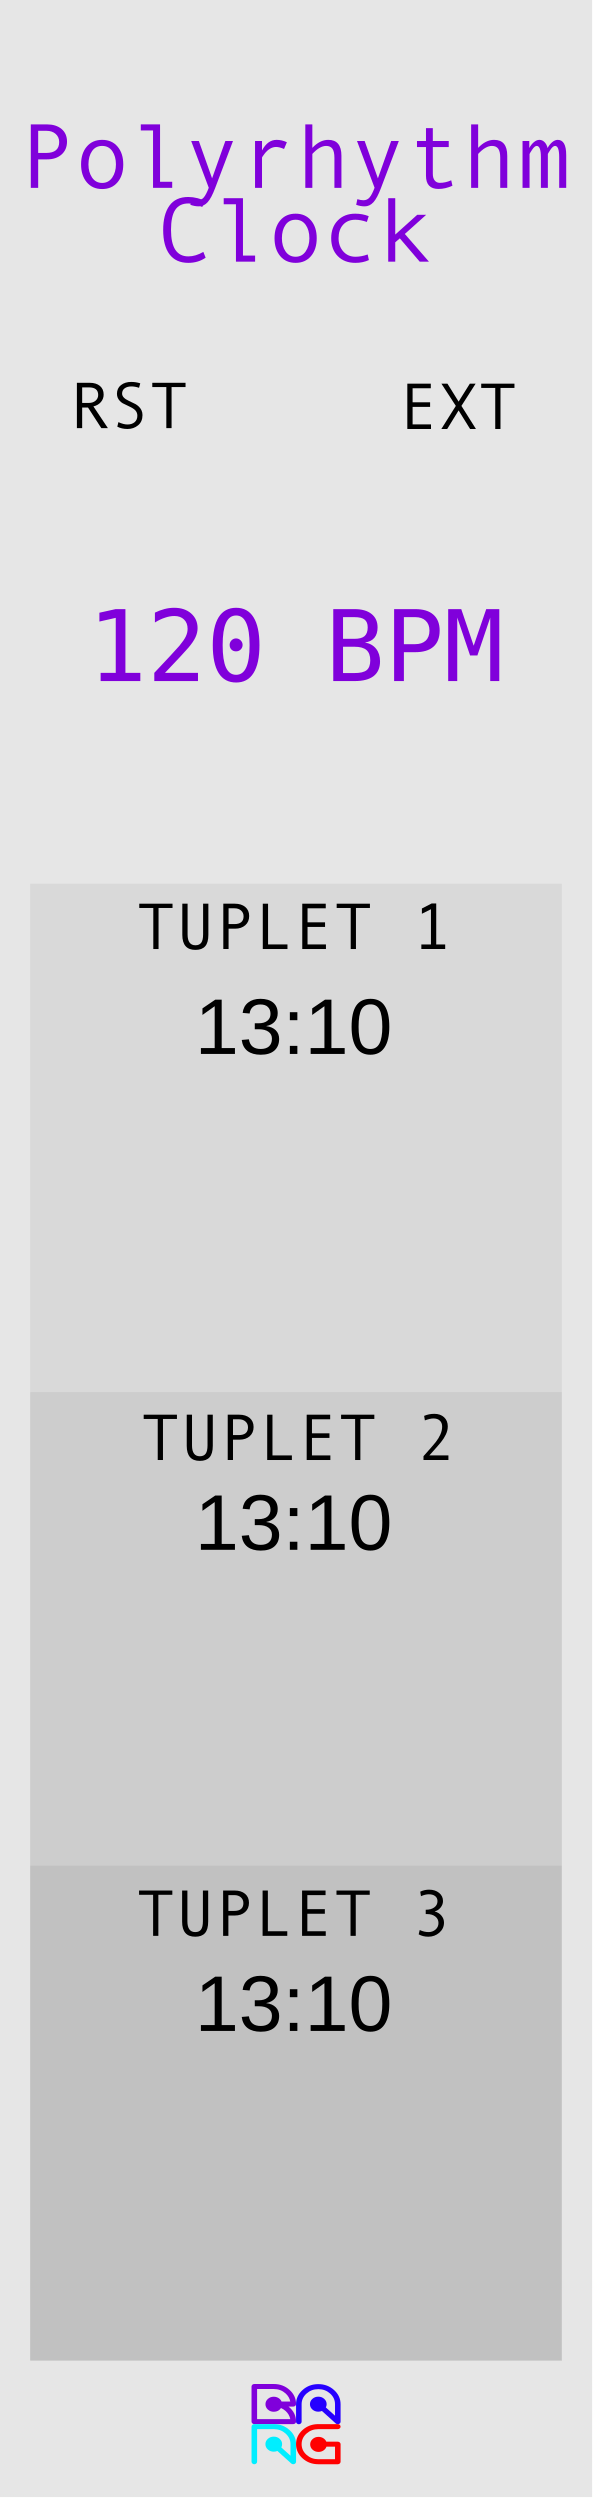
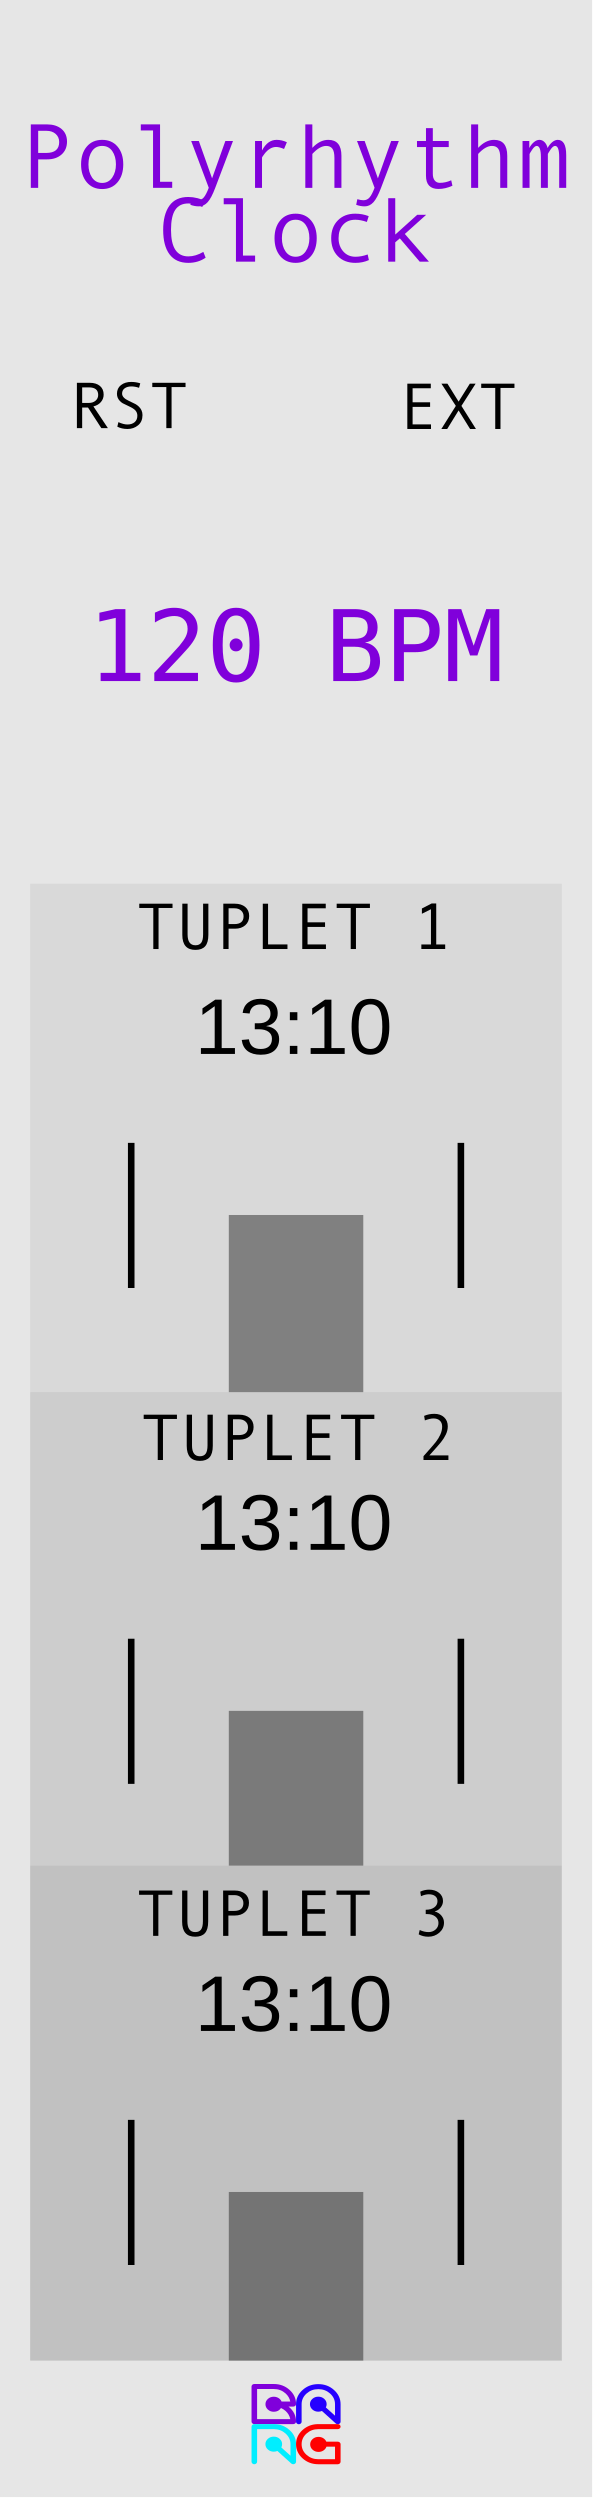
- <svg xmlns="http://www.w3.org/2000/svg" width="100%" height="100%" viewBox="0 0 90 380" version="1.1" xml:space="preserve" style="fill-rule:evenodd;clip-rule:evenodd;stroke-linejoin:round;stroke-miterlimit:2;">
+ <svg xmlns="http://www.w3.org/2000/svg" width="100%" height="100%" viewBox="0 0 90 380" version="1.1" xml:space="preserve" style="fill-rule:evenodd;clip-rule:evenodd;stroke-linejoin:round;stroke-miterlimit:1.5;">
  <rect id="PolyClock" x="0" y="0" width="90" height="379.559" style="fill:none;" />
  <clipPath id="_clip1">
    <rect x="0" y="0" width="90" height="379.559" />
  </clipPath>
  <g clip-path="url(#_clip1)">
    <g id="Layer1">
      <rect id="background" x="0" y="0" width="90" height="379.559" style="fill:#e6e6e6;" />
-       <rect x="4.599" y="134.331" width="80.802" height="224.481" style="fill:#282828;fill-opacity:0.07;" />
-       <rect x="4.599" y="211.605" width="80.802" height="147.208" style="fill:#282828;fill-opacity:0.07;" />
-       <rect x="4.599" y="283.576" width="80.802" height="75.237" style="fill:#282828;fill-opacity:0.07;" />
+       <g>
+         <rect x="4.599" y="134.331" width="80.802" height="224.481" style="fill:#282828;fill-opacity:0.07;" />
+         <rect x="4.599" y="211.605" width="80.802" height="147.208" style="fill:#282828;fill-opacity:0.07;" />
+         <rect x="4.599" y="283.576" width="80.802" height="75.237" style="fill:#282828;fill-opacity:0.07;" />
+       </g>
+       <rect x="34.779" y="333.181" width="20.441" height="25.632" style="fill:#282828;fill-opacity:0.5;" />
+       <rect x="34.779" y="260.05" width="20.441" height="23.526" style="fill:#282828;fill-opacity:0.5;" />
+       <rect x="34.779" y="184.679" width="20.441" height="26.926" style="fill:#282828;fill-opacity:0.5;" />
      <g id="Logo">
        <path d="M43.856,365.802l0.718,-0c0.117,-0 0.217,-0.038 0.301,-0.113c0.083,-0.076 0.125,-0.166 0.125,-0.272c0,-0.841 -0.331,-1.56 -0.992,-2.155c-0.661,-0.596 -1.458,-0.893 -2.392,-0.893l-2.958,-0c-0.117,-0 -0.218,0.037 -0.301,0.112c-0.084,0.076 -0.125,0.166 -0.125,0.272l-0,5.335c-0,0.102 0.041,0.19 0.125,0.265c0.083,0.076 0.184,0.113 0.301,0.113l5.916,0c0.117,0 0.217,-0.037 0.301,-0.113c0.083,-0.075 0.125,-0.163 0.125,-0.265c0,-0.915 -0.381,-1.677 -1.144,-2.286Zm-0.447,-2.001c0.384,0.346 0.621,0.757 0.711,1.232l-1.32,0c-0.09,-0.215 -0.243,-0.391 -0.46,-0.527c-0.217,-0.136 -0.458,-0.205 -0.724,-0.205c-0.352,0 -0.651,0.112 -0.897,0.336c-0.246,0.223 -0.369,0.492 -0.369,0.805c0,0.317 0.123,0.587 0.369,0.811c0.246,0.223 0.545,0.335 0.897,0.335c0.483,0 0.848,-0.189 1.096,-0.567c0.257,0.114 0.49,0.262 0.697,0.445c0.384,0.346 0.621,0.758 0.711,1.238l-5.042,-0l-0,-4.573l2.538,-0c0.699,-0 1.297,0.223 1.793,0.67Z" style="fill:#8000db;fill-rule:nonzero;" />
        <path d="M50.773,363.283c-0.658,-0.597 -1.455,-0.896 -2.389,-0.896c-0.934,-0 -1.731,0.298 -2.392,0.893c-0.661,0.596 -0.992,1.314 -0.992,2.156l0,2.67c0,0.102 0.042,0.19 0.125,0.266c0.084,0.075 0.182,0.112 0.295,0.112c0.117,0 0.217,-0.037 0.301,-0.112c0.083,-0.076 0.125,-0.164 0.125,-0.266l0,-2.67c0,-0.63 0.248,-1.169 0.745,-1.616c0.496,-0.447 1.094,-0.671 1.793,-0.671c0.7,0 1.297,0.224 1.794,0.671c0.496,0.447 0.744,0.986 0.744,1.616l0,1.75l-1.394,-1.256c0.081,-0.155 0.122,-0.32 0.122,-0.494c-0,-0.317 -0.123,-0.587 -0.369,-0.808c-0.246,-0.222 -0.545,-0.333 -0.897,-0.333c-0.352,0 -0.652,0.111 -0.9,0.333c-0.248,0.221 -0.372,0.491 -0.372,0.808c-0,0.317 0.124,0.586 0.372,0.808c0.248,0.221 0.548,0.332 0.9,0.332c0.194,-0 0.377,-0.037 0.548,-0.11l2.112,1.909c0.086,0.073 0.185,0.109 0.298,0.109c0.117,0 0.218,-0.037 0.301,-0.112c0.084,-0.076 0.125,-0.164 0.125,-0.266l0,-2.67c0,-0.842 -0.331,-1.559 -0.995,-2.153Z" style="fill:#2600ff;fill-rule:nonzero;" />
        <path d="M44.005,369.363c-0.659,-0.598 -1.455,-0.897 -2.389,-0.897l-2.965,0c-0.113,0 -0.211,0.038 -0.294,0.113c-0.084,0.075 -0.125,0.166 -0.125,0.271l-0,5.33c-0,0.105 0.041,0.196 0.125,0.271c0.083,0.075 0.181,0.113 0.294,0.113c0.118,-0 0.218,-0.038 0.301,-0.113c0.084,-0.075 0.126,-0.166 0.126,-0.271l-0,-4.952l2.538,0c0.699,0 1.297,0.224 1.793,0.671c0.497,0.447 0.745,0.986 0.745,1.616l-0,1.75l-1.394,-1.256c0.081,-0.155 0.121,-0.319 0.121,-0.494c0,-0.317 -0.122,-0.587 -0.368,-0.811c-0.246,-0.224 -0.545,-0.335 -0.897,-0.335c-0.352,-0 -0.652,0.111 -0.9,0.335c-0.249,0.224 -0.373,0.494 -0.373,0.811c0,0.317 0.124,0.586 0.373,0.808c0.248,0.221 0.548,0.332 0.9,0.332c0.194,0 0.377,-0.036 0.548,-0.109l2.112,1.908c0.086,0.073 0.185,0.11 0.298,0.11c0.117,-0 0.217,-0.038 0.301,-0.113c0.083,-0.075 0.125,-0.166 0.125,-0.271l0,-2.665c0,-0.841 -0.332,-1.559 -0.995,-2.152Z" style="fill:#0ef;fill-rule:nonzero;" />
        <path d="M51.342,371.137l-1.739,-0c-0.095,-0.22 -0.25,-0.396 -0.464,-0.531c-0.214,-0.134 -0.455,-0.201 -0.721,-0.201c-0.352,0 -0.652,0.111 -0.9,0.333c-0.248,0.221 -0.372,0.49 -0.372,0.807c-0,0.318 0.124,0.588 0.372,0.811c0.248,0.224 0.548,0.336 0.9,0.336c0.28,-0 0.53,-0.074 0.751,-0.223c0.221,-0.148 0.373,-0.34 0.454,-0.576l1.299,0l0,1.909l-2.538,-0c-0.699,-0 -1.297,-0.224 -1.793,-0.671c-0.497,-0.447 -0.745,-0.986 -0.745,-1.616c0,-0.63 0.248,-1.169 0.745,-1.616c0.496,-0.447 1.094,-0.671 1.793,-0.671l2.958,0c0.117,0 0.218,-0.037 0.301,-0.112c0.084,-0.076 0.125,-0.164 0.125,-0.266c0,-0.105 -0.041,-0.196 -0.125,-0.271c-0.083,-0.075 -0.184,-0.113 -0.301,-0.113l-2.958,0c-0.934,0 -1.731,0.298 -2.392,0.893c-0.661,0.596 -0.992,1.315 -0.992,2.156c0,0.841 0.331,1.56 0.992,2.156c0.661,0.595 1.458,0.893 2.392,0.893l2.958,-0c0.117,-0 0.218,-0.038 0.301,-0.113c0.084,-0.075 0.125,-0.166 0.125,-0.271l0,-2.665c0,-0.106 -0.041,-0.195 -0.125,-0.268c-0.083,-0.073 -0.184,-0.11 -0.301,-0.11Z" style="fill:#f00;fill-rule:nonzero;" />
      </g>
      <g>
        <path d="M26.194,288.009l-2.124,0l-0,6.24l-0.796,0l-0,-6.24l-2.134,0l0,-0.649l5.054,-0l-0,0.649Z" style="fill-rule:nonzero;" />
        <path d="M31.643,292.081c0,0.798 -0.162,1.381 -0.486,1.748c-0.324,0.368 -0.816,0.552 -1.477,0.552c-1.331,0 -1.997,-0.76 -1.997,-2.28l0,-4.741l0.801,-0l-0,4.668c-0,1.1 0.399,1.65 1.196,1.65c0.401,0 0.694,-0.13 0.882,-0.391c0.187,-0.26 0.28,-0.683 0.28,-1.269l0,-4.658l0.801,-0l0,4.721Z" style="fill-rule:nonzero;" />
        <path d="M33.914,287.36l1.748,-0c0.66,-0 1.189,0.166 1.587,0.498c0.397,0.332 0.595,0.789 0.595,1.372c0,0.586 -0.198,1.054 -0.593,1.404c-0.396,0.35 -0.914,0.525 -1.555,0.525l-0.982,-0l0,3.09l-0.8,0l-0,-6.889Zm0.8,3.1l0.869,0c0.941,0 1.412,-0.394 1.412,-1.181c-0,-0.365 -0.128,-0.66 -0.384,-0.884c-0.255,-0.225 -0.585,-0.337 -0.988,-0.337l-0.909,-0l0,2.402Z" style="fill-rule:nonzero;" />
        <path d="M43.665,294.249l-3.75,0l-0,-6.889l0.8,-0l0,6.191l2.95,0l-0,0.698Z" style="fill-rule:nonzero;" />
        <path d="M49.514,294.249l-3.598,0l-0,-6.889l3.569,-0l-0,0.698l-2.769,-0l0,2.134l2.661,-0l0,0.698l-2.661,-0l0,2.661l2.798,0l0,0.698Z" style="fill-rule:nonzero;" />
        <path d="M56.199,288.009l-2.124,0l-0,6.24l-0.796,0l-0,-6.24l-2.134,0l0,-0.649l5.054,-0l-0,0.649Z" style="fill-rule:nonzero;" />
        <path d="M66.096,290.548c0.42,0.117 0.757,0.331 1.011,0.642c0.254,0.311 0.381,0.66 0.381,1.048c-0,0.605 -0.236,1.114 -0.708,1.526c-0.472,0.411 -1.029,0.617 -1.67,0.617c-0.547,0 -1.037,-0.12 -1.47,-0.361l0.156,-0.659c0.453,0.211 0.9,0.317 1.343,0.317c0.417,0 0.772,-0.129 1.067,-0.388c0.295,-0.259 0.442,-0.592 0.442,-0.999c-0,-0.4 -0.158,-0.726 -0.474,-0.976c-0.315,-0.251 -0.734,-0.376 -1.255,-0.376l-0.21,-0l0,-0.659l0.059,-0c0.501,-0 0.915,-0.118 1.24,-0.354c0.326,-0.236 0.489,-0.555 0.489,-0.955c-0,-0.325 -0.118,-0.58 -0.352,-0.764c-0.234,-0.184 -0.557,-0.276 -0.967,-0.276c-0.355,0 -0.752,0.096 -1.191,0.288l-0.108,-0.688c0.443,-0.202 0.889,-0.303 1.338,-0.303c0.616,-0 1.123,0.162 1.521,0.486c0.399,0.324 0.598,0.739 0.598,1.247c0,0.352 -0.121,0.68 -0.363,0.984c-0.243,0.305 -0.535,0.496 -0.877,0.574l0,0.029Z" style="fill-rule:nonzero;" />
      </g>
      <g>
        <path d="M31.256,39.17c-0.756,0.524 -1.633,0.786 -2.631,0.786c-1.249,0 -2.198,-0.428 -2.848,-1.285c-0.649,-0.857 -0.974,-2.096 -0.974,-3.719c0,-1.568 0.315,-2.795 0.944,-3.681c0.628,-0.886 1.588,-1.33 2.878,-1.33c0.464,0 0.925,0.06 1.38,0.178c0.456,0.119 0.823,0.276 1.101,0.472l-0.369,0.882c-0.643,-0.365 -1.347,-0.547 -2.112,-0.547c-0.889,-0 -1.55,0.322 -1.983,0.967c-0.433,0.645 -0.649,1.665 -0.649,3.059c-0,2.68 0.877,4.02 2.632,4.02c0.742,-0 1.503,-0.228 2.283,-0.684l0.348,0.882Z" style="fill:#8000db;fill-rule:nonzero;" />
        <path d="M38.776,39.771l-2.912,0l-0,-8.722l-1.86,-0l0,-0.923l2.926,-0l0,8.723l1.846,-0l-0,0.922Z" style="fill:#8000db;fill-rule:nonzero;" />
        <path d="M44.935,32.478c0.98,-0 1.759,0.341 2.338,1.025c0.579,0.684 0.868,1.584 0.868,2.7c0,1.126 -0.289,2.033 -0.868,2.721c-0.579,0.688 -1.358,1.032 -2.338,1.032c-0.984,0 -1.765,-0.343 -2.341,-1.029c-0.577,-0.686 -0.865,-1.594 -0.865,-2.724c0,-1.121 0.289,-2.022 0.868,-2.703c0.579,-0.682 1.358,-1.022 2.338,-1.022Zm0,6.548c0.647,0 1.158,-0.273 1.531,-0.82c0.374,-0.547 0.561,-1.21 0.561,-1.989c-0,-0.821 -0.185,-1.495 -0.554,-2.024c-0.369,-0.528 -0.882,-0.793 -1.538,-0.793c-0.661,0 -1.173,0.261 -1.538,0.783c-0.365,0.522 -0.547,1.2 -0.547,2.034c0,0.793 0.185,1.459 0.554,1.999c0.369,0.54 0.879,0.81 1.531,0.81Z" style="fill:#8000db;fill-rule:nonzero;" />
        <path d="M56.071,39.532c-0.62,0.283 -1.301,0.424 -2.044,0.424c-1.121,0 -2.016,-0.341 -2.683,-1.022c-0.668,-0.681 -1.002,-1.587 -1.002,-2.717c0,-1.13 0.336,-2.036 1.009,-2.717c0.672,-0.682 1.555,-1.022 2.649,-1.022c0.715,-0 1.396,0.125 2.043,0.376l-0.28,0.881c-0.647,-0.223 -1.23,-0.335 -1.75,-0.335c-0.784,0 -1.405,0.253 -1.863,0.759c-0.458,0.506 -0.687,1.192 -0.687,2.058c0,0.793 0.237,1.459 0.711,1.999c0.474,0.54 1.092,0.81 1.853,0.81c0.601,0 1.221,-0.116 1.859,-0.348l0.185,0.854Z" style="fill:#8000db;fill-rule:nonzero;" />
        <path d="M65.197,39.771l-1.402,0l-3.021,-3.541l-0.697,0.602l-0,2.939l-1.067,0l0,-9.645l1.067,-0l-0,5.53l3.342,-3.008l1.361,0l-3.247,2.913l3.664,4.21Z" style="fill:#8000db;fill-rule:nonzero;" />
      </g>
      <g>
        <path d="M4.682,18.906l2.447,-0c0.925,-0 1.666,0.232 2.222,0.697c0.556,0.465 0.834,1.105 0.834,1.921c-0,0.82 -0.277,1.476 -0.831,1.965c-0.554,0.49 -1.279,0.735 -2.177,0.735l-1.374,0l-0,4.327l-1.121,0l-0,-9.645Zm1.121,4.341l1.217,-0c1.317,-0 1.975,-0.552 1.975,-1.655c0,-0.51 -0.179,-0.922 -0.537,-1.237c-0.357,-0.314 -0.819,-0.471 -1.384,-0.471l-1.271,-0l-0,3.363Z" style="fill:#8000db;fill-rule:nonzero;" />
        <path d="M15.53,21.258c0.98,-0 1.759,0.341 2.338,1.025c0.579,0.684 0.868,1.584 0.868,2.7c0,1.126 -0.289,2.033 -0.868,2.721c-0.579,0.688 -1.358,1.032 -2.338,1.032c-0.984,0 -1.765,-0.343 -2.341,-1.029c-0.577,-0.686 -0.865,-1.594 -0.865,-2.724c0,-1.121 0.29,-2.022 0.868,-2.703c0.579,-0.682 1.358,-1.022 2.338,-1.022Zm0,6.548c0.647,0 1.158,-0.273 1.532,-0.82c0.373,-0.547 0.56,-1.21 0.56,-1.989c0,-0.821 -0.184,-1.495 -0.554,-2.024c-0.369,-0.528 -0.881,-0.793 -1.538,-0.793c-0.661,0 -1.173,0.261 -1.538,0.783c-0.364,0.522 -0.547,1.2 -0.547,2.034c0,0.793 0.185,1.459 0.554,1.999c0.369,0.54 0.88,0.81 1.531,0.81Z" style="fill:#8000db;fill-rule:nonzero;" />
        <path d="M26.174,28.551l-2.912,0l-0,-8.722l-1.86,-0l0,-0.923l2.926,-0l0,8.723l1.846,-0l-0,0.922Z" style="fill:#8000db;fill-rule:nonzero;" />
        <path d="M35.416,21.428l-2.7,7.123c-0.392,1.049 -0.781,1.78 -1.166,2.195c-0.385,0.415 -0.823,0.622 -1.316,0.622c-0.437,-0 -0.87,-0.08 -1.298,-0.239l0.177,-0.855c0.347,0.11 0.657,0.164 0.93,0.164c0.383,0 0.697,-0.148 0.943,-0.444c0.246,-0.296 0.495,-0.782 0.745,-1.456l-2.672,-7.11l1.162,0l2.016,5.681l2.017,-5.681l1.162,0Z" style="fill:#8000db;fill-rule:nonzero;" />
        <path d="M43.605,21.62l-0.43,1.025c-0.47,-0.205 -0.875,-0.307 -1.217,-0.307c-0.314,-0 -0.622,0.09 -0.923,0.27c-0.301,0.18 -0.577,0.437 -0.83,0.772c-0.253,0.335 -0.38,0.523 -0.38,0.564l0,4.607l-1.059,0l-0,-7.123l1.059,0l0,1.443c0.57,-1.076 1.308,-1.613 2.215,-1.613c0.538,-0 1.06,0.12 1.565,0.362Z" style="fill:#8000db;fill-rule:nonzero;" />
        <path d="M51.897,28.551l-1.066,0l0,-4.566c0,-0.633 -0.101,-1.093 -0.304,-1.377c-0.203,-0.285 -0.521,-0.428 -0.954,-0.428c-0.651,0 -1.351,0.406 -2.098,1.217l-0,5.154l-1.067,0l0,-9.645l1.067,-0l-0,3.568c0.765,-0.811 1.572,-1.216 2.42,-1.216c1.335,-0 2.002,0.806 2.002,2.419l0,4.874Z" style="fill:#8000db;fill-rule:nonzero;" />
        <path d="M60.62,21.428l-2.7,7.123c-0.392,1.049 -0.781,1.78 -1.166,2.195c-0.385,0.415 -0.823,0.622 -1.316,0.622c-0.437,-0 -0.87,-0.08 -1.298,-0.239l0.177,-0.855c0.347,0.11 0.657,0.164 0.93,0.164c0.383,0 0.697,-0.148 0.943,-0.444c0.247,-0.296 0.495,-0.782 0.746,-1.456l-2.673,-7.11l1.162,0l2.016,5.681l2.017,-5.681l1.162,0Z" style="fill:#8000db;fill-rule:nonzero;" />
        <path d="M68.769,28.23c-0.716,0.328 -1.42,0.492 -2.113,0.492c-1.271,0 -1.907,-0.672 -1.907,-2.016l0,-4.355l-1.367,0l-0,-0.923l1.367,0l0,-1.948l1.039,0l0,1.948l2.42,0l0,0.923l-2.42,0l0,4.075c0,0.432 0.096,0.769 0.287,1.008c0.192,0.239 0.451,0.359 0.779,0.359c0.584,-0 1.16,-0.13 1.73,-0.39l0.185,0.827Z" style="fill:#8000db;fill-rule:nonzero;" />
        <path d="M77.102,28.551l-1.067,0l0,-4.566c0,-0.633 -0.101,-1.093 -0.304,-1.377c-0.203,-0.285 -0.521,-0.428 -0.954,-0.428c-0.651,0 -1.351,0.406 -2.098,1.217l-0,5.154l-1.067,0l0,-9.645l1.067,-0l-0,3.568c0.765,-0.811 1.572,-1.216 2.42,-1.216c1.335,-0 2.003,0.806 2.003,2.419l-0,4.874Z" style="fill:#8000db;fill-rule:nonzero;" />
        <path d="M86.063,28.551l-1.066,0l0,-4.675c0,-1.131 -0.21,-1.696 -0.629,-1.696c-0.214,0 -0.45,0.195 -0.707,0.585c-0.258,0.39 -0.387,0.605 -0.387,0.646l0,5.14l-1.059,0l-0,-4.675c-0,-1.131 -0.212,-1.696 -0.636,-1.696c-0.21,0 -0.443,0.195 -0.701,0.585c-0.257,0.39 -0.386,0.605 -0.386,0.646l0,5.14l-1.066,0l-0,-7.123l1.025,0l0,1.074c0.201,-0.379 0.439,-0.68 0.715,-0.906c0.275,-0.226 0.55,-0.338 0.823,-0.338c0.287,-0 0.545,0.112 0.773,0.338c0.228,0.226 0.385,0.527 0.471,0.906c0.201,-0.379 0.44,-0.68 0.718,-0.906c0.278,-0.226 0.552,-0.338 0.82,-0.338c0.862,-0 1.292,0.77 1.292,2.31l0,4.983Z" style="fill:#8000db;fill-rule:nonzero;" />
      </g>
      <g>
        <path d="M26.895,215.682l-2.124,0l-0,6.24l-0.796,0l-0,-6.24l-2.134,0l-0,-0.649l5.054,-0l-0,0.649Z" style="fill-rule:nonzero;" />
        <path d="M32.344,219.754c-0,0.798 -0.162,1.381 -0.486,1.748c-0.324,0.368 -0.816,0.552 -1.477,0.552c-1.332,0 -1.997,-0.76 -1.997,-2.28l-0,-4.741l0.801,-0l-0,4.668c-0,1.1 0.398,1.65 1.196,1.65c0.4,0 0.694,-0.13 0.881,-0.391c0.187,-0.26 0.281,-0.683 0.281,-1.269l-0,-4.658l0.801,-0l-0,4.721Z" style="fill-rule:nonzero;" />
        <path d="M34.614,215.033l1.748,-0c0.661,-0 1.19,0.166 1.587,0.498c0.397,0.332 0.596,0.789 0.596,1.372c-0,0.586 -0.198,1.054 -0.593,1.404c-0.396,0.35 -0.914,0.525 -1.556,0.525l-0.981,-0l0,3.09l-0.801,0l0,-6.889Zm0.801,3.1l0.869,0c0.941,0 1.411,-0.394 1.411,-1.181c0,-0.365 -0.127,-0.659 -0.383,-0.884c-0.256,-0.225 -0.585,-0.337 -0.989,-0.337l-0.908,-0l0,2.402Z" style="fill-rule:nonzero;" />
        <path d="M44.365,221.922l-3.75,0l0,-6.889l0.801,-0l0,6.191l2.949,0l0,0.698Z" style="fill-rule:nonzero;" />
        <path d="M50.215,221.922l-3.599,0l0,-6.889l3.57,-0l-0,0.698l-2.769,-0l-0,2.134l2.661,-0l0,0.698l-2.661,0l-0,2.661l2.798,0l-0,0.698Z" style="fill-rule:nonzero;" />
        <path d="M56.899,215.682l-2.124,0l0,6.24l-0.796,0l0,-6.24l-2.133,0l-0,-0.649l5.053,-0l0,0.649Z" style="fill-rule:nonzero;" />
        <path d="M68.159,221.922l-3.789,0l0,-0.581c0.96,-1.071 1.584,-1.788 1.87,-2.153c0.287,-0.365 0.519,-0.747 0.698,-1.147c0.18,-0.401 0.269,-0.8 0.269,-1.197c0,-0.384 -0.116,-0.687 -0.349,-0.908c-0.233,-0.221 -0.559,-0.332 -0.979,-0.332c-0.322,0 -0.755,0.099 -1.299,0.298l-0.112,-0.689c0.491,-0.208 1.006,-0.312 1.543,-0.312c0.615,-0 1.111,0.173 1.487,0.52c0.376,0.347 0.564,0.81 0.564,1.389c-0,0.413 -0.097,0.824 -0.291,1.231c-0.194,0.406 -0.442,0.797 -0.745,1.171c-0.302,0.375 -0.892,1.045 -1.767,2.012l2.9,0l0,0.698Z" style="fill-rule:nonzero;" />
      </g>
      <g>
        <path d="M26.223,138.012l-2.124,-0l0,6.24l-0.796,0l0,-6.24l-2.134,-0l0,-0.65l5.054,0l0,0.65Z" style="fill-rule:nonzero;" />
        <path d="M31.672,142.084c0,0.798 -0.162,1.38 -0.485,1.748c-0.324,0.368 -0.817,0.552 -1.478,0.552c-1.331,-0 -1.997,-0.76 -1.997,-2.28l0,-4.742l0.801,0l0,4.668c0,1.101 0.399,1.651 1.196,1.651c0.401,-0 0.695,-0.13 0.882,-0.391c0.187,-0.26 0.281,-0.683 0.281,-1.269l-0,-4.659l0.8,0l0,4.722Z" style="fill-rule:nonzero;" />
        <path d="M33.943,137.362l1.748,0c0.661,0 1.19,0.166 1.587,0.498c0.397,0.333 0.596,0.79 0.596,1.373c-0,0.586 -0.198,1.053 -0.594,1.403c-0.395,0.35 -0.914,0.525 -1.555,0.525l-0.981,0l-0,3.091l-0.801,0l-0,-6.89Zm0.801,3.101l0.869,0c0.941,0 1.411,-0.394 1.411,-1.182c-0,-0.364 -0.128,-0.659 -0.383,-0.883c-0.256,-0.225 -0.585,-0.337 -0.989,-0.337l-0.908,-0l-0,2.402Z" style="fill-rule:nonzero;" />
        <path d="M43.694,144.252l-3.75,0l-0,-6.89l0.801,0l-0,6.192l2.949,-0l-0,0.698Z" style="fill-rule:nonzero;" />
        <path d="M49.543,144.252l-3.598,0l-0,-6.89l3.569,0l0,0.699l-2.768,-0l-0,2.133l2.661,0l-0,0.699l-2.661,-0l-0,2.661l2.797,-0l0,0.698Z" style="fill-rule:nonzero;" />
        <path d="M56.228,138.012l-2.124,-0l0,6.24l-0.796,0l0,-6.24l-2.134,-0l0,-0.65l5.054,0l0,0.65Z" style="fill-rule:nonzero;" />
        <path d="M67.668,144.252l-3.623,0l0,-0.698l1.46,-0l0,-5.352l-1.377,0.689l0,-0.801l1.49,-0.767l0.688,0l0,6.231l1.362,-0l0,0.698Z" style="fill-rule:nonzero;" />
      </g>
      <text x="29.619px" y="160.196px" style="font-family:'ArialMT', 'Arial', sans-serif;font-size:12px;">13:10</text>
      <text x="29.619px" y="235.567px" style="font-family:'ArialMT', 'Arial', sans-serif;font-size:12px;">13:10</text>
      <text x="29.619px" y="308.698px" style="font-family:'ArialMT', 'Arial', sans-serif;font-size:12px;">13:10</text>
      <text x="13.312px" y="103.523px" style="font-family:'PTMono-Regular', 'PT Mono', monospace;font-size:15px;fill:#8000db;">120 BPM</text>
      <g>
        <path d="M65.512,65.206l-3.599,0l0,-6.889l3.569,-0l0,0.698l-2.768,-0l-0,2.134l2.661,-0l-0,0.698l-2.661,0l-0,2.661l2.798,0l-0,0.698Z" style="fill-rule:nonzero;" />
        <path d="M72.343,65.206l-0.889,0l-1.748,-2.822l-1.733,2.822l-0.889,0l2.202,-3.51l-2.192,-3.379l0.918,-0l1.694,2.729l1.709,-2.729l0.879,-0l-2.158,3.379l2.207,3.51Z" style="fill-rule:nonzero;" />
        <path d="M78.197,58.966l-2.124,0l0,6.24l-0.796,0l0,-6.24l-2.133,0l-0,-0.649l5.053,-0l0,0.649Z" style="fill-rule:nonzero;" />
      </g>
      <g>
        <path d="M16.4,65.075l-1.001,-0l-2.022,-3.13l-0.888,-0l-0,3.13l-0.801,-0l-0,-6.89l1.948,-0c0.655,-0 1.171,0.159 1.551,0.476c0.379,0.317 0.568,0.759 0.568,1.326c0,0.42 -0.138,0.793 -0.415,1.12c-0.276,0.327 -0.657,0.55 -1.142,0.667l2.202,3.301Zm-3.911,-3.829l1.011,0c0.423,0 0.766,-0.114 1.03,-0.344c0.263,-0.229 0.395,-0.518 0.395,-0.867c0,-0.768 -0.468,-1.152 -1.406,-1.152l-1.03,0l-0,2.363Z" style="fill-rule:nonzero;" />
        <path d="M21.136,58.947c-0.41,-0.14 -0.799,-0.21 -1.167,-0.21c-0.416,-0 -0.756,0.095 -1.018,0.285c-0.262,0.191 -0.393,0.462 -0.393,0.813c0,0.417 0.344,0.783 1.03,1.099c0.508,0.234 0.844,0.397 1.009,0.488c0.164,0.091 0.331,0.217 0.5,0.376c0.169,0.16 0.305,0.348 0.408,0.564c0.102,0.217 0.154,0.46 0.154,0.73c-0,0.671 -0.226,1.191 -0.677,1.56c-0.45,0.37 -0.982,0.554 -1.594,0.554c-0.592,0 -1.111,-0.117 -1.557,-0.351l0.166,-0.689c0.524,0.238 0.981,0.357 1.372,0.357c0.455,-0 0.821,-0.118 1.096,-0.354c0.275,-0.236 0.412,-0.561 0.412,-0.974c0,-0.306 -0.089,-0.566 -0.268,-0.779c-0.179,-0.213 -0.51,-0.431 -0.991,-0.652c-0.495,-0.228 -0.815,-0.383 -0.96,-0.466c-0.145,-0.083 -0.289,-0.198 -0.432,-0.345c-0.143,-0.146 -0.254,-0.31 -0.332,-0.493c-0.078,-0.182 -0.117,-0.381 -0.117,-0.595c-0,-0.57 0.205,-1.014 0.615,-1.333c0.41,-0.319 0.929,-0.479 1.558,-0.479c0.459,0 0.914,0.07 1.367,0.21l-0.181,0.684Z" style="fill-rule:nonzero;" />
        <path d="M28.202,58.834l-2.124,0l-0,6.241l-0.796,-0l-0,-6.241l-2.134,0l-0,-0.649l5.054,-0l-0,0.649Z" style="fill-rule:nonzero;" />
      </g>
+       <path d="M19.945,195.773l-0,-22.056" style="fill:none;stroke:#000;stroke-width:1px;" />
+       <path d="M70.055,195.773l0,-22.056" style="fill:none;stroke:#000;stroke-width:1px;" />
+       <path d="M19.945,271.145l-0,-22.056" style="fill:none;stroke:#000;stroke-width:1px;" />
+       <path d="M70.055,271.145l0,-22.056" style="fill:none;stroke:#000;stroke-width:1px;" />
+       <path d="M19.945,344.275l-0,-22.056" style="fill:none;stroke:#000;stroke-width:1px;" />
+       <path d="M70.055,344.275l0,-22.056" style="fill:none;stroke:#000;stroke-width:1px;" />
    </g>
  </g>
</svg>
